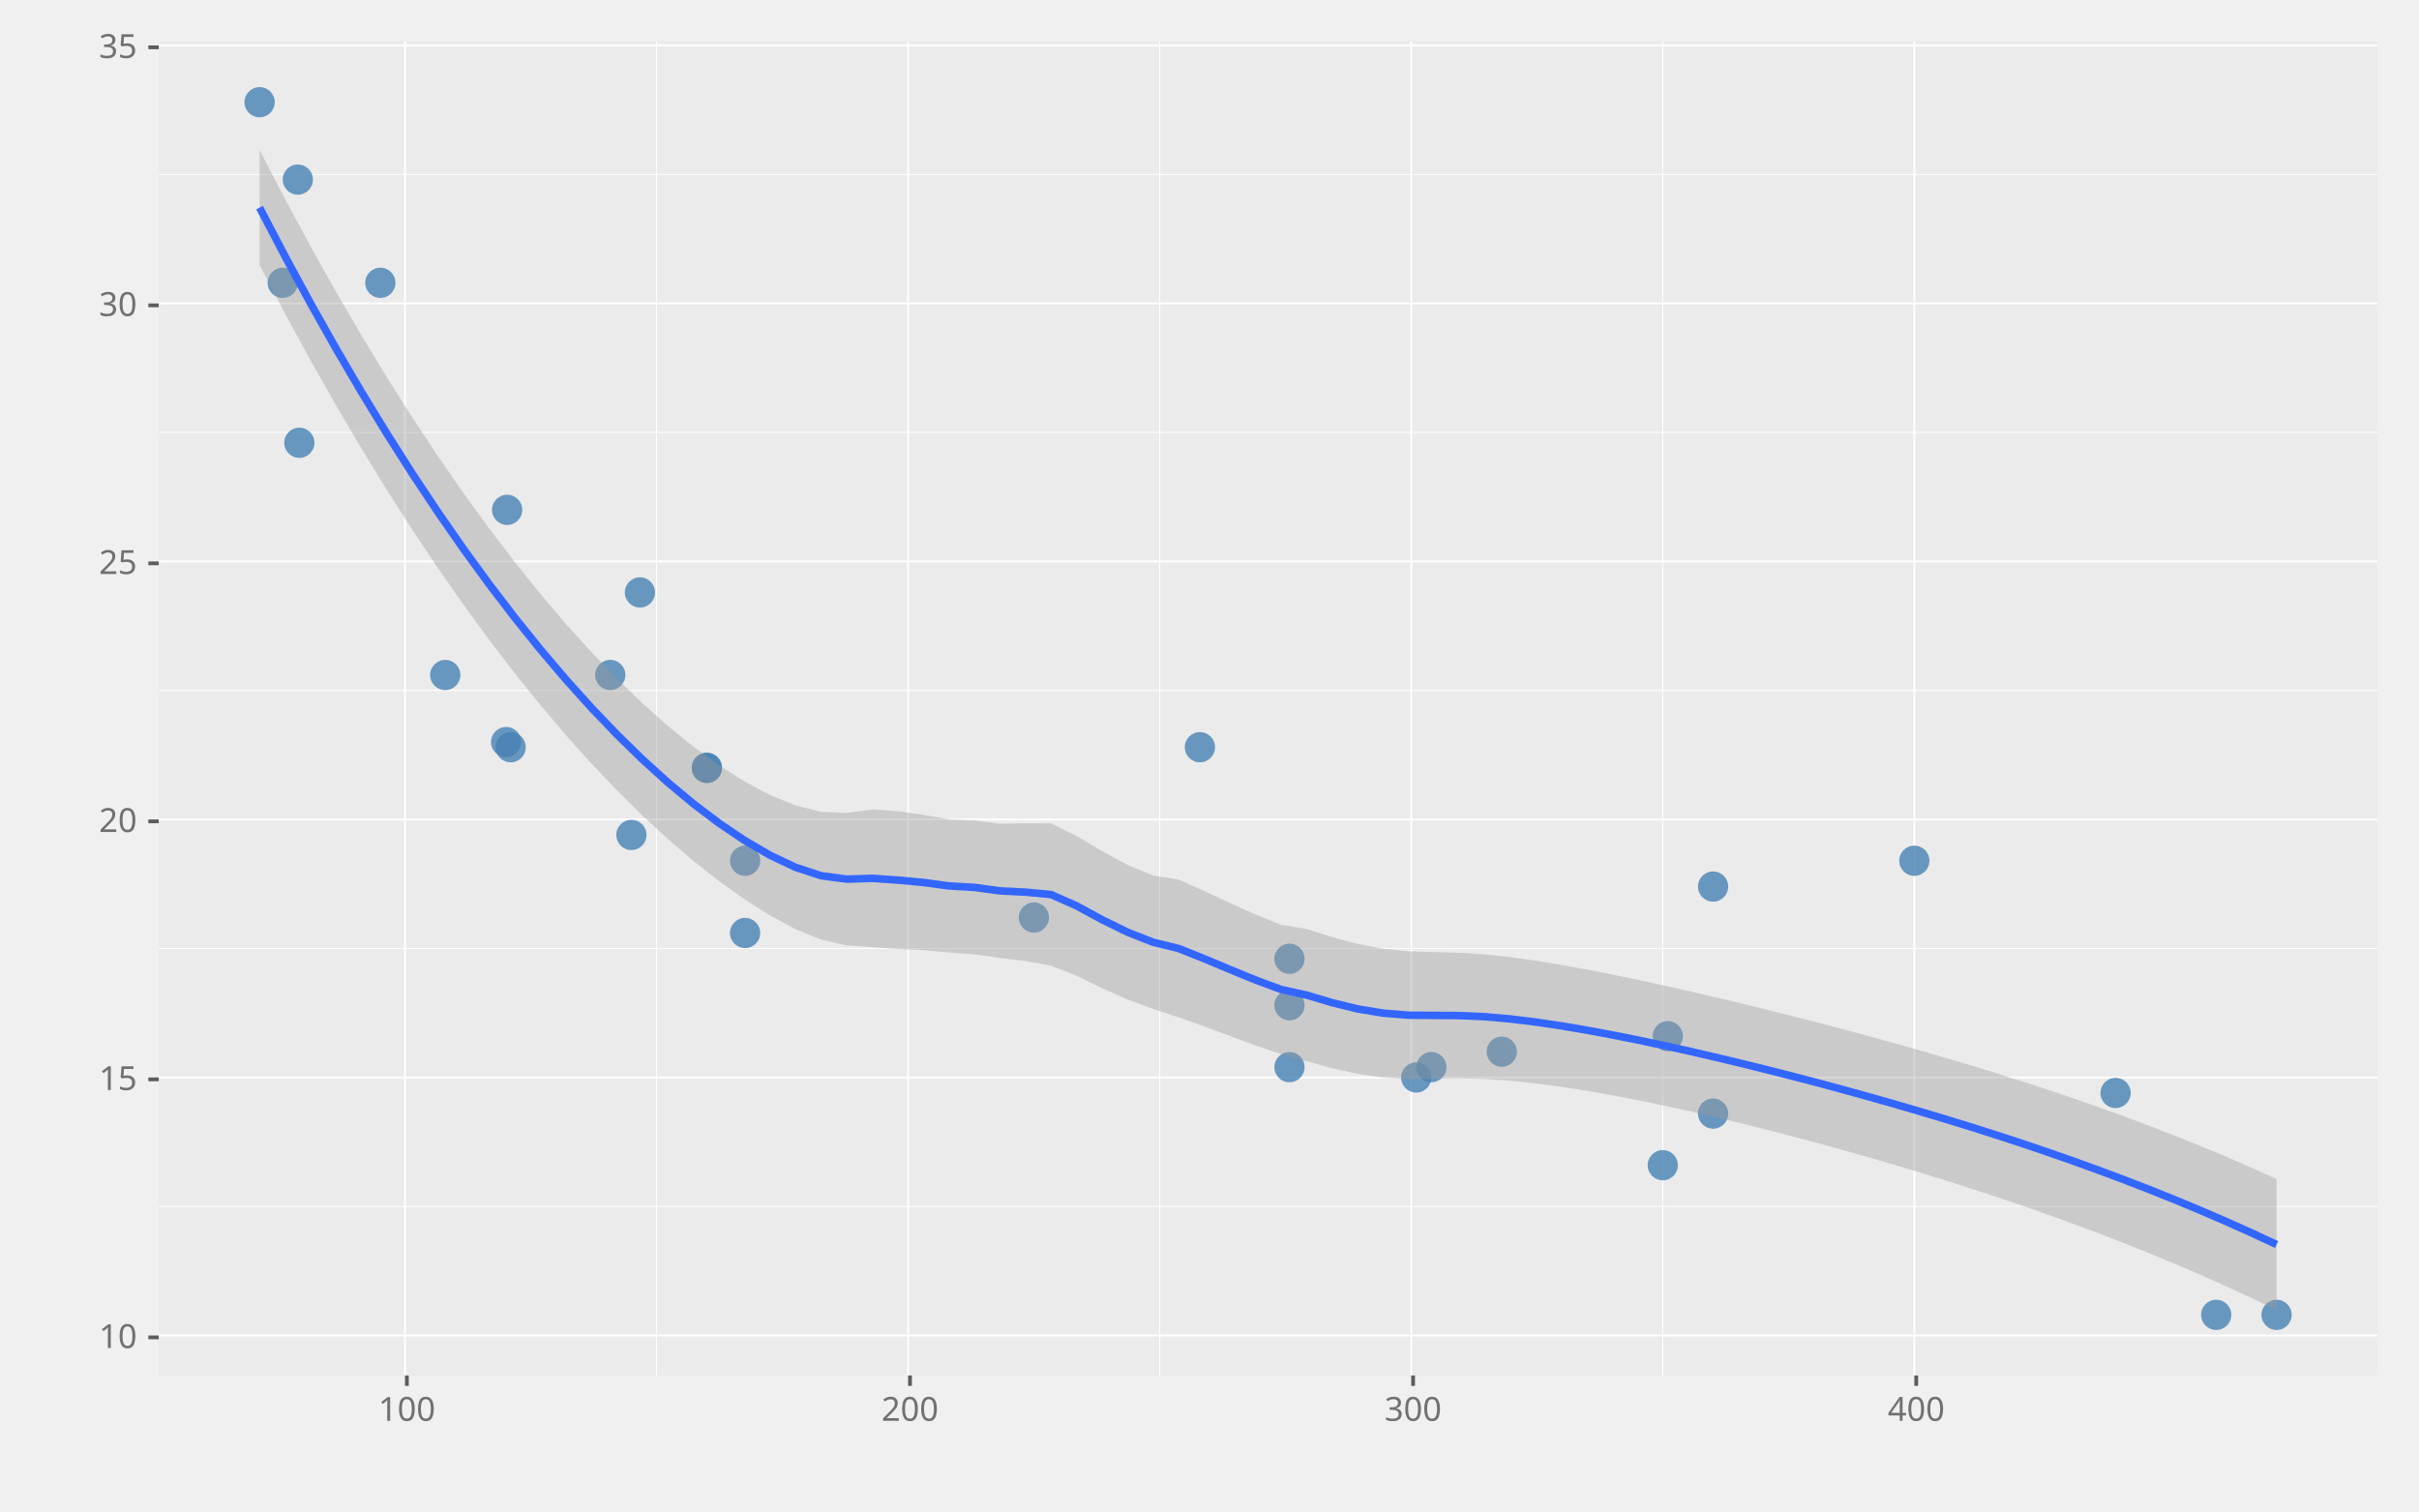
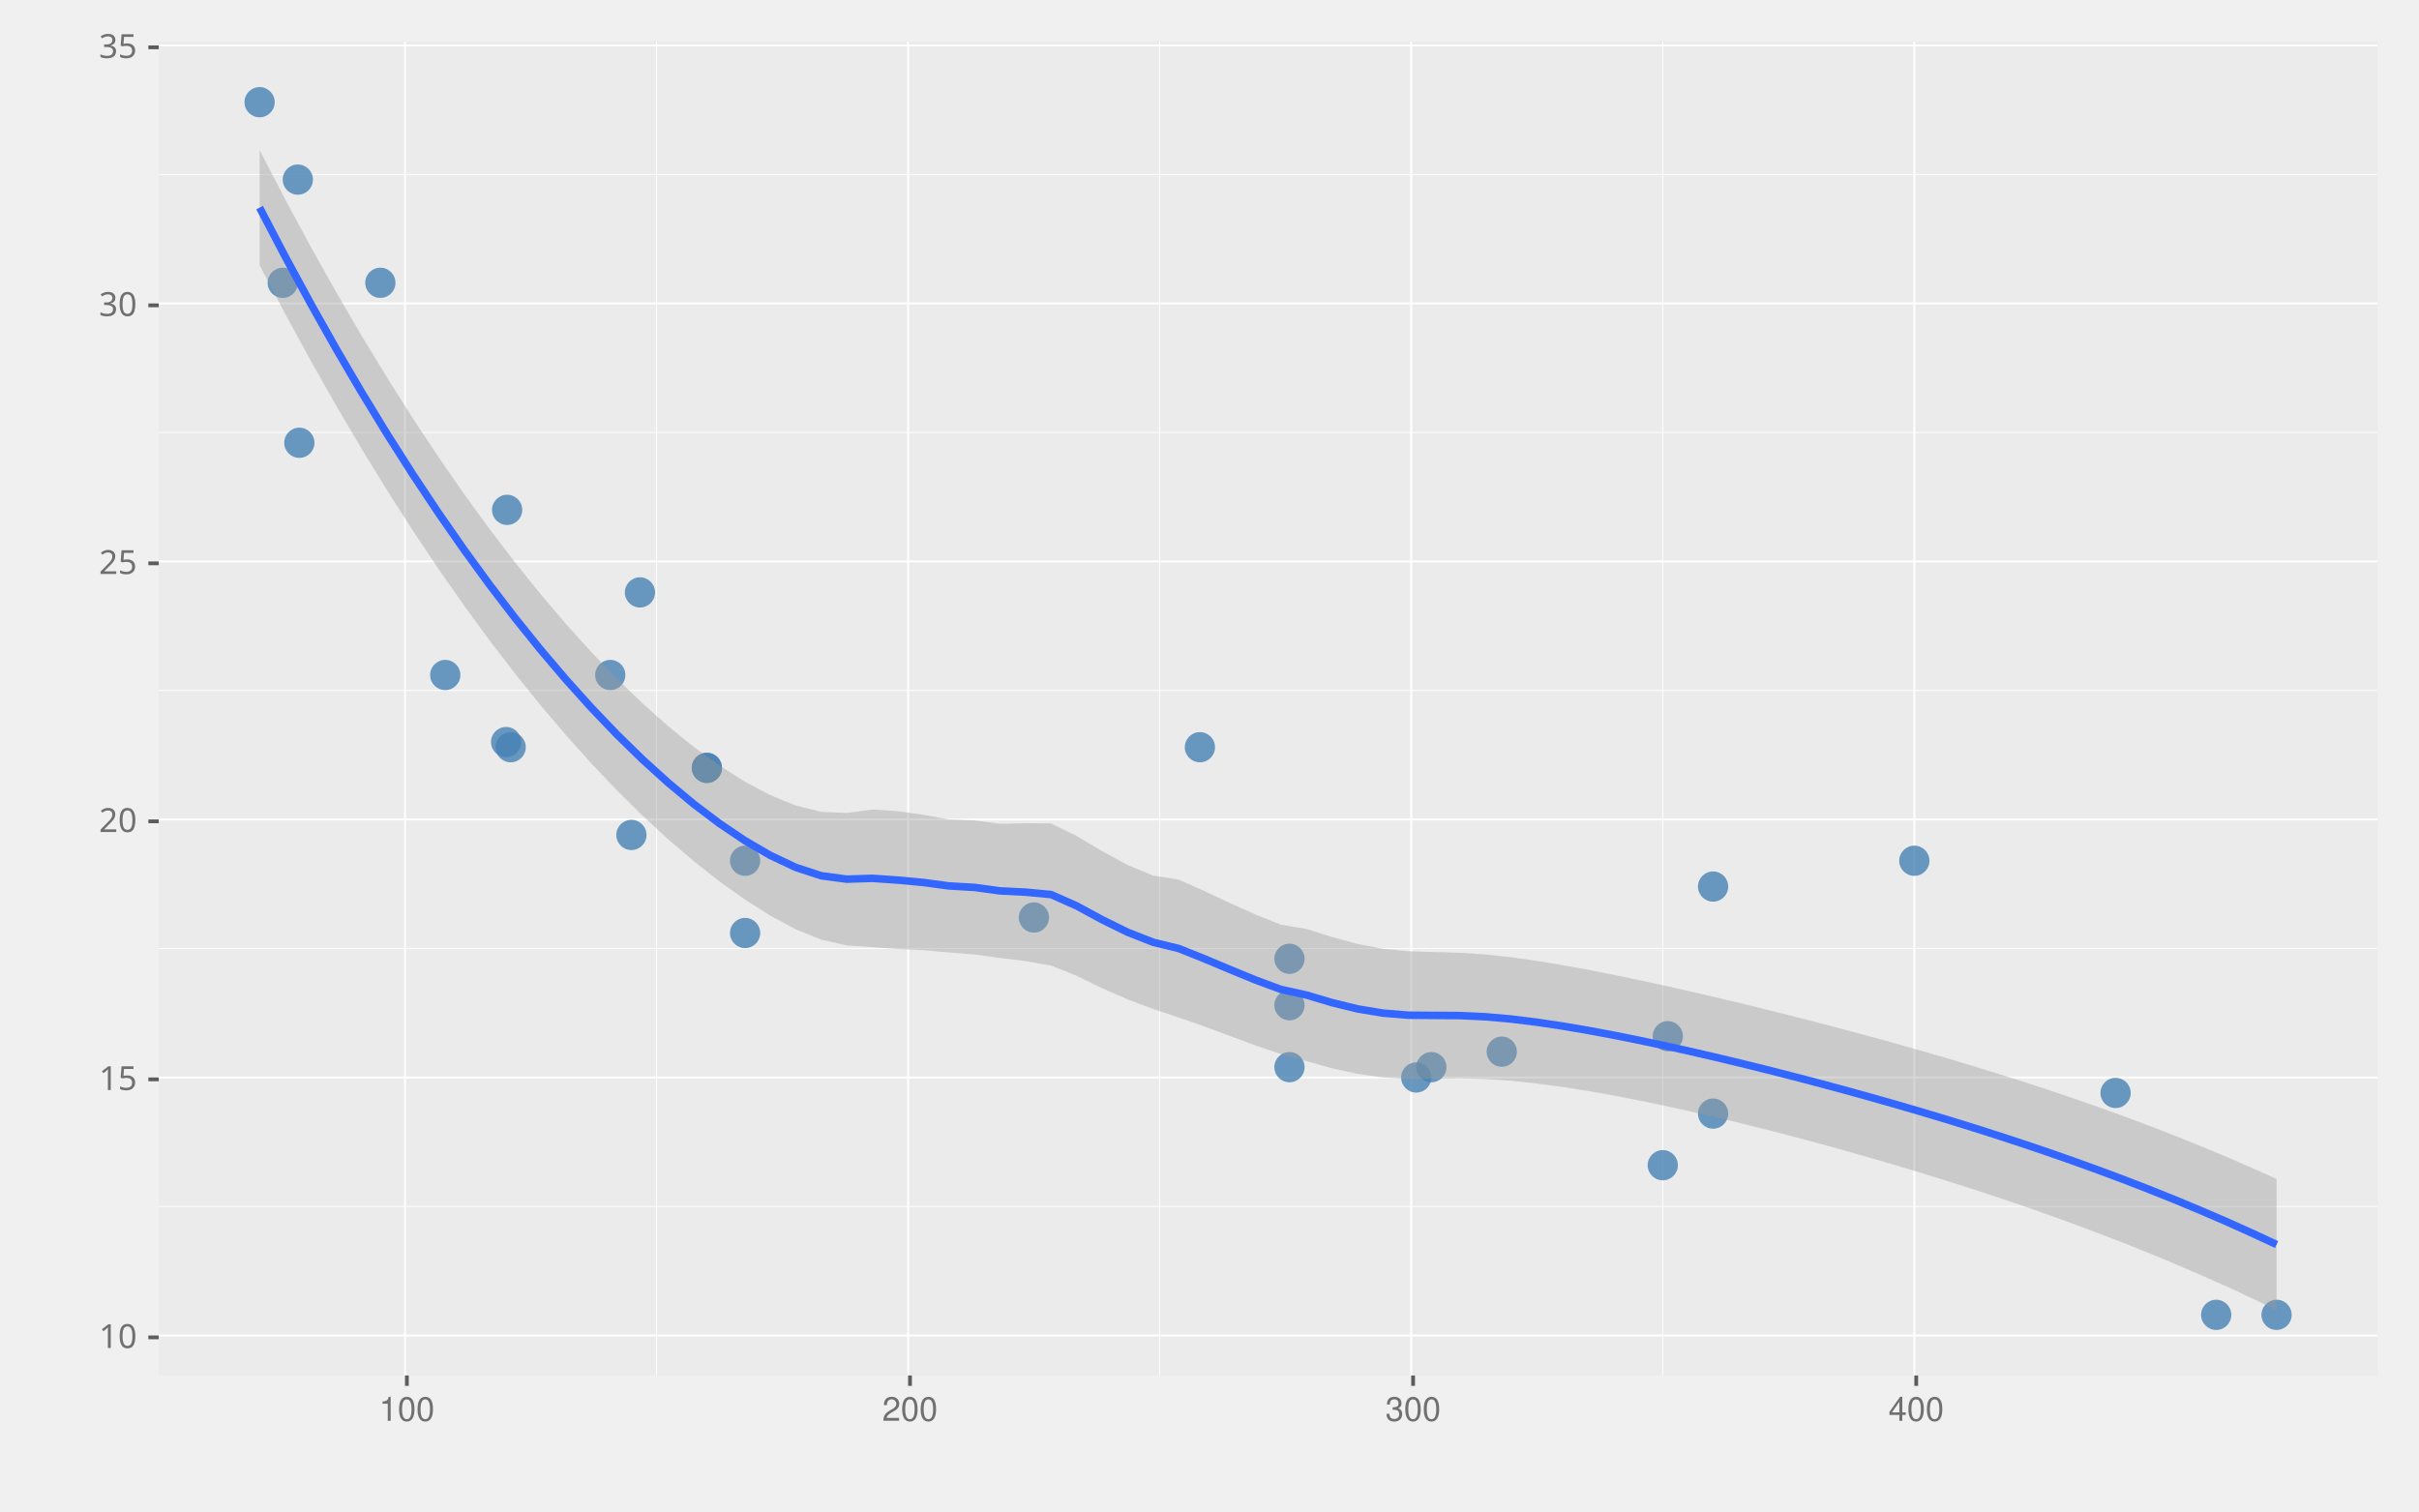
- <svg xmlns="http://www.w3.org/2000/svg" width="640" height="400" class="ggpbi-visual" role="img" aria-label="Chart" style="pointer-events: none; outline: none;" tabindex="0">
+ <svg xmlns="http://www.w3.org/2000/svg" width="640" height="400" class="ggpbi-visual" role="img" aria-label="Chart" style="pointer-events: none; font-family: &quot;Segoe UI&quot;, wf_segoe-ui_normal, helvetica, arial, sans-serif; outline: none;" tabindex="0">
  <defs>
    <clipPath id="ggpbi-clip-panel-5">
      <rect x="0" y="0" width="587" height="353" />
    </clipPath>
  </defs>
  <g transform="translate(42,11)">
    <rect class="ggpbi-panel" width="587" height="353" fill="#EBEBEB" />
    <line class="ggpbi-grid-minor" x1="0" x2="587" y1="308.278" y2="308.278" stroke="#ffffff" stroke-width="0.25" />
    <line class="ggpbi-grid-minor" x1="0" x2="587" y1="239.999" y2="239.999" stroke="#ffffff" stroke-width="0.25" />
    <line class="ggpbi-grid-minor" x1="0" x2="587" y1="171.721" y2="171.721" stroke="#ffffff" stroke-width="0.25" />
    <line class="ggpbi-grid-minor" x1="0" x2="587" y1="103.442" y2="103.442" stroke="#ffffff" stroke-width="0.25" />
    <line class="ggpbi-grid-minor" x1="0" x2="587" y1="35.163" y2="35.163" stroke="#ffffff" stroke-width="0.25" />
    <line class="ggpbi-grid-minor" y1="0" y2="353" x1="131.705" x2="131.705" stroke="#ffffff" stroke-width="0.25" />
    <line class="ggpbi-grid-minor" y1="0" y2="353" x1="264.815" x2="264.815" stroke="#ffffff" stroke-width="0.25" />
    <line class="ggpbi-grid-minor" y1="0" y2="353" x1="397.924" x2="397.924" stroke="#ffffff" stroke-width="0.25" />
    <line class="ggpbi-grid" x1="0" x2="587" y1="342.417" y2="342.417" stroke="#ffffff" stroke-width="0.5" />
    <line class="ggpbi-grid" x1="0" x2="587" y1="274.138" y2="274.138" stroke="#ffffff" stroke-width="0.5" />
    <line class="ggpbi-grid" x1="0" x2="587" y1="205.86" y2="205.86" stroke="#ffffff" stroke-width="0.5" />
    <line class="ggpbi-grid" x1="0" x2="587" y1="137.581" y2="137.581" stroke="#ffffff" stroke-width="0.5" />
    <line class="ggpbi-grid" x1="0" x2="587" y1="69.303" y2="69.303" stroke="#ffffff" stroke-width="0.5" />
    <line class="ggpbi-grid" x1="0" x2="587" y1="1.024" y2="1.024" stroke="#ffffff" stroke-width="0.5" />
    <line class="ggpbi-grid" y1="0" y2="353" x1="65.15" x2="65.15" stroke="#ffffff" stroke-width="0.5" />
    <line class="ggpbi-grid" y1="0" y2="353" x1="198.26" x2="198.26" stroke="#ffffff" stroke-width="0.5" />
    <line class="ggpbi-grid" y1="0" y2="353" x1="331.37" x2="331.37" stroke="#ffffff" stroke-width="0.5" />
    <line class="ggpbi-grid" y1="0" y2="353" x1="464.479" x2="464.479" stroke="#ffffff" stroke-width="0.5" />
    <g class="ggpbi-geom-clip" clip-path="url(#ggpbi-clip-panel-5)">
      <g class="ggpbi-layer-point" role="list" aria-label="Data points">
        <path class="ggpbi-point" d="M4,0A4,4,0,1,1,-4,0A4,4,0,1,1,4,0" transform="translate(145.0162,192.2041)" fill="#4682B4" opacity="0.8" role="listitem" tabindex="0" aria-label="160: 21" style="pointer-events: all; cursor: pointer;" />
        <path class="ggpbi-point" d="M4,0A4,4,0,1,1,-4,0A4,4,0,1,1,4,0" transform="translate(145.0162,192.2041)" fill="#4682B4" opacity="0.8" role="listitem" tabindex="0" aria-label="160: 21" style="pointer-events: all; cursor: pointer;" />
        <path class="ggpbi-point" d="M4,0A4,4,0,1,1,-4,0A4,4,0,1,1,4,0" transform="translate(75.79926,167.6238)" fill="#4682B4" opacity="0.8" role="listitem" tabindex="0" aria-label="108: 22.8" style="pointer-events: all; cursor: pointer;" />
        <path class="ggpbi-point" d="M4,0A4,4,0,1,1,-4,0A4,4,0,1,1,4,0" transform="translate(275.4636,186.7418)" fill="#4682B4" opacity="0.8" role="listitem" tabindex="0" aria-label="258: 21.4" style="pointer-events: all; cursor: pointer;" />
        <path class="ggpbi-point" d="M4,0A4,4,0,1,1,-4,0A4,4,0,1,1,4,0" transform="translate(411.2354,223.6122)" fill="#4682B4" opacity="0.8" role="listitem" tabindex="0" aria-label="360: 18.7" style="pointer-events: all; cursor: pointer;" />
        <path class="ggpbi-point" d="M4,0A4,4,0,1,1,-4,0A4,4,0,1,1,4,0" transform="translate(231.5375,231.8056)" fill="#4682B4" opacity="0.8" role="listitem" tabindex="0" aria-label="225: 18.1" style="pointer-events: all; cursor: pointer;" />
        <path class="ggpbi-point" d="M4,0A4,4,0,1,1,-4,0A4,4,0,1,1,4,0" transform="translate(411.2354,283.6973)" fill="#4682B4" opacity="0.8" role="listitem" tabindex="0" aria-label="360: 14.3" style="pointer-events: all; cursor: pointer;" />
        <path class="ggpbi-point" d="M4,0A4,4,0,1,1,-4,0A4,4,0,1,1,4,0" transform="translate(127.3127,145.7747)" fill="#4682B4" opacity="0.8" role="listitem" tabindex="0" aria-label="146.7: 24.4" style="pointer-events: all; cursor: pointer;" />
        <path class="ggpbi-point" d="M4,0A4,4,0,1,1,-4,0A4,4,0,1,1,4,0" transform="translate(119.4592,167.6238)" fill="#4682B4" opacity="0.8" role="listitem" tabindex="0" aria-label="140.8: 22.8" style="pointer-events: all; cursor: pointer;" />
        <path class="ggpbi-point" d="M4,0A4,4,0,1,1,-4,0A4,4,0,1,1,4,0" transform="translate(155.1326,216.7843)" fill="#4682B4" opacity="0.8" role="listitem" tabindex="0" aria-label="167.6: 19.2" style="pointer-events: all; cursor: pointer;" />
        <path class="ggpbi-point" d="M4,0A4,4,0,1,1,-4,0A4,4,0,1,1,4,0" transform="translate(155.1326,235.9023)" fill="#4682B4" opacity="0.8" role="listitem" tabindex="0" aria-label="167.6: 17.8" style="pointer-events: all; cursor: pointer;" />
        <path class="ggpbi-point" d="M4,0A4,4,0,1,1,-4,0A4,4,0,1,1,4,0" transform="translate(299.1572,255.0203)" fill="#4682B4" opacity="0.8" role="listitem" tabindex="0" aria-label="275.8: 16.4" style="pointer-events: all; cursor: pointer;" />
        <path class="ggpbi-point" d="M4,0A4,4,0,1,1,-4,0A4,4,0,1,1,4,0" transform="translate(299.1572,242.7302)" fill="#4682B4" opacity="0.8" role="listitem" tabindex="0" aria-label="275.8: 17.3" style="pointer-events: all; cursor: pointer;" />
        <path class="ggpbi-point" d="M4,0A4,4,0,1,1,-4,0A4,4,0,1,1,4,0" transform="translate(299.1572,271.4072)" fill="#4682B4" opacity="0.8" role="listitem" tabindex="0" aria-label="275.8: 15.2" style="pointer-events: all; cursor: pointer;" />
        <path class="ggpbi-point" d="M4,0A4,4,0,1,1,-4,0A4,4,0,1,1,4,0" transform="translate(560.3182,336.9545)" fill="#4682B4" opacity="0.8" role="listitem" tabindex="0" aria-label="472: 10.4" style="pointer-events: all; cursor: pointer;" />
        <path class="ggpbi-point" d="M4,0A4,4,0,1,1,-4,0A4,4,0,1,1,4,0" transform="translate(544.345,336.9545)" fill="#4682B4" opacity="0.8" role="listitem" tabindex="0" aria-label="460: 10.4" style="pointer-events: all; cursor: pointer;" />
        <path class="ggpbi-point" d="M4,0A4,4,0,1,1,-4,0A4,4,0,1,1,4,0" transform="translate(517.7231,278.235)" fill="#4682B4" opacity="0.8" role="listitem" tabindex="0" aria-label="440: 14.7" style="pointer-events: all; cursor: pointer;" />
        <path class="ggpbi-point" d="M4,0A4,4,0,1,1,-4,0A4,4,0,1,1,4,0" transform="translate(36.79815,36.52901)" fill="#4682B4" opacity="0.8" role="listitem" tabindex="0" aria-label="78.7: 32.4" style="pointer-events: all; cursor: pointer;" />
        <path class="ggpbi-point" d="M4,0A4,4,0,1,1,-4,0A4,4,0,1,1,4,0" transform="translate(32.80486,63.84043)" fill="#4682B4" opacity="0.8" role="listitem" tabindex="0" aria-label="75.7: 30.4" style="pointer-events: all; cursor: pointer;" />
        <path class="ggpbi-point" d="M4,0A4,4,0,1,1,-4,0A4,4,0,1,1,4,0" transform="translate(26.68182,16.04545)" fill="#4682B4" opacity="0.8" role="listitem" tabindex="0" aria-label="71.1: 33.9" style="pointer-events: all; cursor: pointer;" />
        <path class="ggpbi-point" d="M4,0A4,4,0,1,1,-4,0A4,4,0,1,1,4,0" transform="translate(91.90552,185.3762)" fill="#4682B4" opacity="0.8" role="listitem" tabindex="0" aria-label="120.1: 21.5" style="pointer-events: all; cursor: pointer;" />
        <path class="ggpbi-point" d="M4,0A4,4,0,1,1,-4,0A4,4,0,1,1,4,0" transform="translate(355.3294,267.3104)" fill="#4682B4" opacity="0.8" role="listitem" tabindex="0" aria-label="318: 15.5" style="pointer-events: all; cursor: pointer;" />
        <path class="ggpbi-point" d="M4,0A4,4,0,1,1,-4,0A4,4,0,1,1,4,0" transform="translate(336.6941,271.4072)" fill="#4682B4" opacity="0.8" role="listitem" tabindex="0" aria-label="304: 15.2" style="pointer-events: all; cursor: pointer;" />
        <path class="ggpbi-point" d="M4,0A4,4,0,1,1,-4,0A4,4,0,1,1,4,0" transform="translate(397.9245,297.353)" fill="#4682B4" opacity="0.8" role="listitem" tabindex="0" aria-label="350: 13.3" style="pointer-events: all; cursor: pointer;" />
        <path class="ggpbi-point" d="M4,0A4,4,0,1,1,-4,0A4,4,0,1,1,4,0" transform="translate(464.4793,216.7843)" fill="#4682B4" opacity="0.8" role="listitem" tabindex="0" aria-label="400: 19.2" style="pointer-events: all; cursor: pointer;" />
        <path class="ggpbi-point" d="M4,0A4,4,0,1,1,-4,0A4,4,0,1,1,4,0" transform="translate(37.19748,106.1731)" fill="#4682B4" opacity="0.8" role="listitem" tabindex="0" aria-label="79: 27.3" style="pointer-events: all; cursor: pointer;" />
        <path class="ggpbi-point" d="M4,0A4,4,0,1,1,-4,0A4,4,0,1,1,4,0" transform="translate(92.17174,123.9255)" fill="#4682B4" opacity="0.8" role="listitem" tabindex="0" aria-label="120.3: 26" style="pointer-events: all; cursor: pointer;" />
        <path class="ggpbi-point" d="M4,0A4,4,0,1,1,-4,0A4,4,0,1,1,4,0" transform="translate(58.62812,63.84043)" fill="#4682B4" opacity="0.8" role="listitem" tabindex="0" aria-label="95.1: 30.4" style="pointer-events: all; cursor: pointer;" />
        <path class="ggpbi-point" d="M4,0A4,4,0,1,1,-4,0A4,4,0,1,1,4,0" transform="translate(399.2556,263.2137)" fill="#4682B4" opacity="0.8" role="listitem" tabindex="0" aria-label="351: 15.8" style="pointer-events: all; cursor: pointer;" />
        <path class="ggpbi-point" d="M4,0A4,4,0,1,1,-4,0A4,4,0,1,1,4,0" transform="translate(125.0498,209.9565)" fill="#4682B4" opacity="0.8" role="listitem" tabindex="0" aria-label="145: 19.7" style="pointer-events: all; cursor: pointer;" />
        <path class="ggpbi-point" d="M4,0A4,4,0,1,1,-4,0A4,4,0,1,1,4,0" transform="translate(332.7008,274.1383)" fill="#4682B4" opacity="0.8" role="listitem" tabindex="0" aria-label="301: 15" style="pointer-events: all; cursor: pointer;" />
        <path class="ggpbi-point" d="M4,0A4,4,0,1,1,-4,0A4,4,0,1,1,4,0" transform="translate(93.10351,186.7418)" fill="#4682B4" opacity="0.8" role="listitem" tabindex="0" aria-label="121: 21.4" style="pointer-events: all; cursor: pointer;" />
      </g>
      <g class="ggpbi-layer-smooth" role="list" aria-label="Data points">
        <path class="ggpbi-smooth-ribbon" d="M26.682,28.72L33.437,41.723L40.192,54.25L46.946,66.306L53.701,77.893L60.456,89.016L67.211,99.676L73.966,109.879L80.721,119.629L87.476,128.929L94.231,137.779L100.986,146.179L107.741,154.124L114.495,161.608L121.25,168.618L128.005,175.141L134.76,181.155L141.515,186.634L148.27,191.543L155.025,195.829L161.78,199.414L168.535,202.164L175.289,203.843L182.044,204.126L188.799,203.221L195.554,203.667L202.309,204.622L209.064,205.841L215.819,206.098L222.574,207.007L229.329,206.861L236.083,206.91L242.838,210.234L249.593,214.246L256.348,217.921L263.103,220.697L269.858,221.775L276.613,224.798L283.368,227.949L290.123,230.992L296.877,233.719L303.632,234.825L310.387,236.957L317.142,238.798L323.897,240.071L330.652,240.74L337.407,240.939L344.162,241.132L350.917,241.582L357.671,242.308L364.426,243.253L371.181,244.362L377.936,245.593L384.691,246.919L391.446,248.319L398.201,249.783L404.956,251.302L411.711,252.869L418.465,254.48L425.22,256.132L431.975,257.824L438.73,259.557L445.485,261.332L452.24,263.148L458.995,265.009L465.75,266.917L472.505,268.874L479.259,270.885L486.014,272.956L492.769,275.089L499.524,277.291L506.279,279.566L513.034,281.919L519.789,284.355L526.544,286.879L533.299,289.496L540.054,292.213L546.808,295.033L553.563,297.963L560.318,301.007L560.318,335.687L553.563,332.448L546.808,329.325L540.054,326.315L533.299,323.413L526.544,320.612L519.789,317.909L513.034,315.298L506.279,312.774L499.524,310.334L492.769,307.972L486.014,305.684L479.259,303.467L472.505,301.317L465.75,299.23L458.995,297.202L452.24,295.231L445.485,293.317L438.73,291.46L431.975,289.659L425.22,287.915L418.465,286.232L411.711,284.611L404.956,283.058L398.201,281.578L391.446,280.181L384.691,278.878L377.936,277.685L371.181,276.621L364.426,275.715L357.671,275.007L350.917,274.546L344.162,274.38L337.407,274.48L330.652,274.574L323.897,274.14L317.142,273.17L310.387,271.7L303.632,269.804L296.877,267.941L290.123,265.647L283.368,263.146L276.613,260.625L269.858,258.244L263.103,256.025L256.348,253.496L249.593,250.525L242.838,247.215L236.083,244.54L229.329,243.336L222.574,242.509L215.819,241.582L209.064,241.055L202.309,240.447L195.554,240.143L188.799,239.653L182.044,239.192L175.289,237.672L168.535,234.928L161.78,231.301L155.025,227.016L148.27,222.186L141.515,216.866L134.76,211.082L128.005,204.85L121.25,198.181L114.495,191.08L107.741,183.551L100.986,175.597L94.231,167.217L87.476,158.409L80.721,149.171L73.966,139.499L67.211,129.386L60.456,118.827L53.701,107.817L46.946,96.349L40.192,84.421L33.437,72.028L26.682,59.165Z" fill="#999999" stroke="none" opacity="0.4" />
        <path class="ggpbi-smooth-line" d="M26.682,43.942L33.437,56.875L40.192,69.336L46.946,81.328L53.701,92.855L60.456,103.921L67.211,114.531L73.966,124.689L80.721,134.4L87.476,143.669L94.231,152.498L100.986,160.888L107.741,168.838L114.495,176.344L121.25,183.399L128.005,189.995L134.76,196.118L141.515,201.75L148.27,206.865L155.025,211.422L161.78,215.358L168.535,218.546L175.289,220.758L182.044,221.659L188.799,221.437L195.554,221.905L202.309,222.535L209.064,223.448L215.819,223.84L222.574,224.758L229.329,225.098L236.083,225.725L242.838,228.724L249.593,232.386L256.348,235.708L263.103,238.361L269.858,240.01L276.613,242.711L283.368,245.548L290.123,248.32L296.877,250.83L303.632,252.315L310.387,254.328L317.142,255.984L323.897,257.105L330.652,257.657L337.407,257.709L344.162,257.756L350.917,258.064L357.671,258.657L364.426,259.484L371.181,260.492L377.936,261.639L384.691,262.898L391.446,264.25L398.201,265.681L404.956,267.18L411.711,268.74L418.465,270.356L425.22,272.023L431.975,273.741L438.73,275.508L445.485,277.324L452.24,279.19L458.995,281.106L465.75,283.073L472.505,285.096L479.259,287.176L486.014,289.32L492.769,291.53L499.524,293.812L506.279,296.17L513.034,298.609L519.789,301.132L526.544,303.746L533.299,306.454L540.054,309.264L546.808,312.179L553.563,315.206L560.318,318.347" fill="none" stroke="#3366FF" stroke-width="2" stroke-linecap="butt" stroke-linejoin="round" opacity="1" />
      </g>
    </g>
-     <g class="ggpbi-axis-x" transform="translate(0,353)" fill="none" font-size="10" font-family="sans-serif" text-anchor="middle">
+     <g class="ggpbi-axis-x" transform="translate(0,353)" fill="none" font-size="10" font-family="'Segoe UI', wf_segoe-ui_normal, helvetica, arial, sans-serif" text-anchor="middle">
      <path class="domain" stroke="currentColor" d="M0.5,0.5H587.5" style="display: none;" />
      <g class="tick" opacity="1" transform="translate(65.65049,0)">
        <line stroke="currentColor" y2="2.75" style="stroke: rgb(92, 92, 92);" />
        <text fill="currentColor" y="5.75" dy="0.71em" style="font-size: 8.8px; fill: rgb(112, 112, 112);">100</text>
      </g>
      <g class="tick" opacity="1" transform="translate(198.7601,0)">
        <line stroke="currentColor" y2="2.75" style="stroke: rgb(92, 92, 92);" />
        <text fill="currentColor" y="5.75" dy="0.71em" style="font-size: 8.8px; fill: rgb(112, 112, 112);">200</text>
      </g>
      <g class="tick" opacity="1" transform="translate(331.8697,0)">
        <line stroke="currentColor" y2="2.75" style="stroke: rgb(92, 92, 92);" />
        <text fill="currentColor" y="5.75" dy="0.71em" style="font-size: 8.8px; fill: rgb(112, 112, 112);">300</text>
      </g>
      <g class="tick" opacity="1" transform="translate(464.9793,0)">
        <line stroke="currentColor" y2="2.75" style="stroke: rgb(92, 92, 92);" />
        <text fill="currentColor" y="5.75" dy="0.71em" style="font-size: 8.8px; fill: rgb(112, 112, 112);">400</text>
      </g>
    </g>
-     <g class="ggpbi-axis-y" fill="none" font-size="10" font-family="sans-serif" text-anchor="end">
+     <g class="ggpbi-axis-y" font-family="sans-serif" fill="none" font-size="10" text-anchor="end">
      <path class="domain" stroke="currentColor" d="M0.5,353.5V0.5" style="display: none;" />
      <g class="tick" opacity="1" transform="translate(0,342.9168)">
        <line stroke="currentColor" x2="-2.75" style="stroke: rgb(92, 92, 92);" />
        <text fill="currentColor" x="-5.75" dy="0.32em" style="font-size: 8.8px; fill: rgb(112, 112, 112);">10</text>
      </g>
      <g class="tick" opacity="1" transform="translate(0,274.6383)">
        <line stroke="currentColor" x2="-2.75" style="stroke: rgb(92, 92, 92);" />
        <text fill="currentColor" x="-5.75" dy="0.32em" style="font-size: 8.8px; fill: rgb(112, 112, 112);">15</text>
      </g>
      <g class="tick" opacity="1" transform="translate(0,206.3598)">
        <line stroke="currentColor" x2="-2.75" style="stroke: rgb(92, 92, 92);" />
        <text fill="currentColor" x="-5.75" dy="0.32em" style="font-size: 8.8px; fill: rgb(112, 112, 112);">20</text>
      </g>
      <g class="tick" opacity="1" transform="translate(0,138.0812)">
        <line stroke="currentColor" x2="-2.75" style="stroke: rgb(92, 92, 92);" />
        <text fill="currentColor" x="-5.75" dy="0.32em" style="font-size: 8.8px; fill: rgb(112, 112, 112);">25</text>
      </g>
      <g class="tick" opacity="1" transform="translate(0,69.80271)">
        <line stroke="currentColor" x2="-2.75" style="stroke: rgb(92, 92, 92);" />
        <text fill="currentColor" x="-5.75" dy="0.32em" style="font-size: 8.8px; fill: rgb(112, 112, 112);">30</text>
      </g>
      <g class="tick" opacity="1" transform="translate(0,1.524178)">
        <line stroke="currentColor" x2="-2.75" style="stroke: rgb(92, 92, 92);" />
        <text fill="currentColor" x="-5.75" dy="0.32em" style="font-size: 8.8px; fill: rgb(112, 112, 112);">35</text>
      </g>
    </g>
  </g>
</svg>
